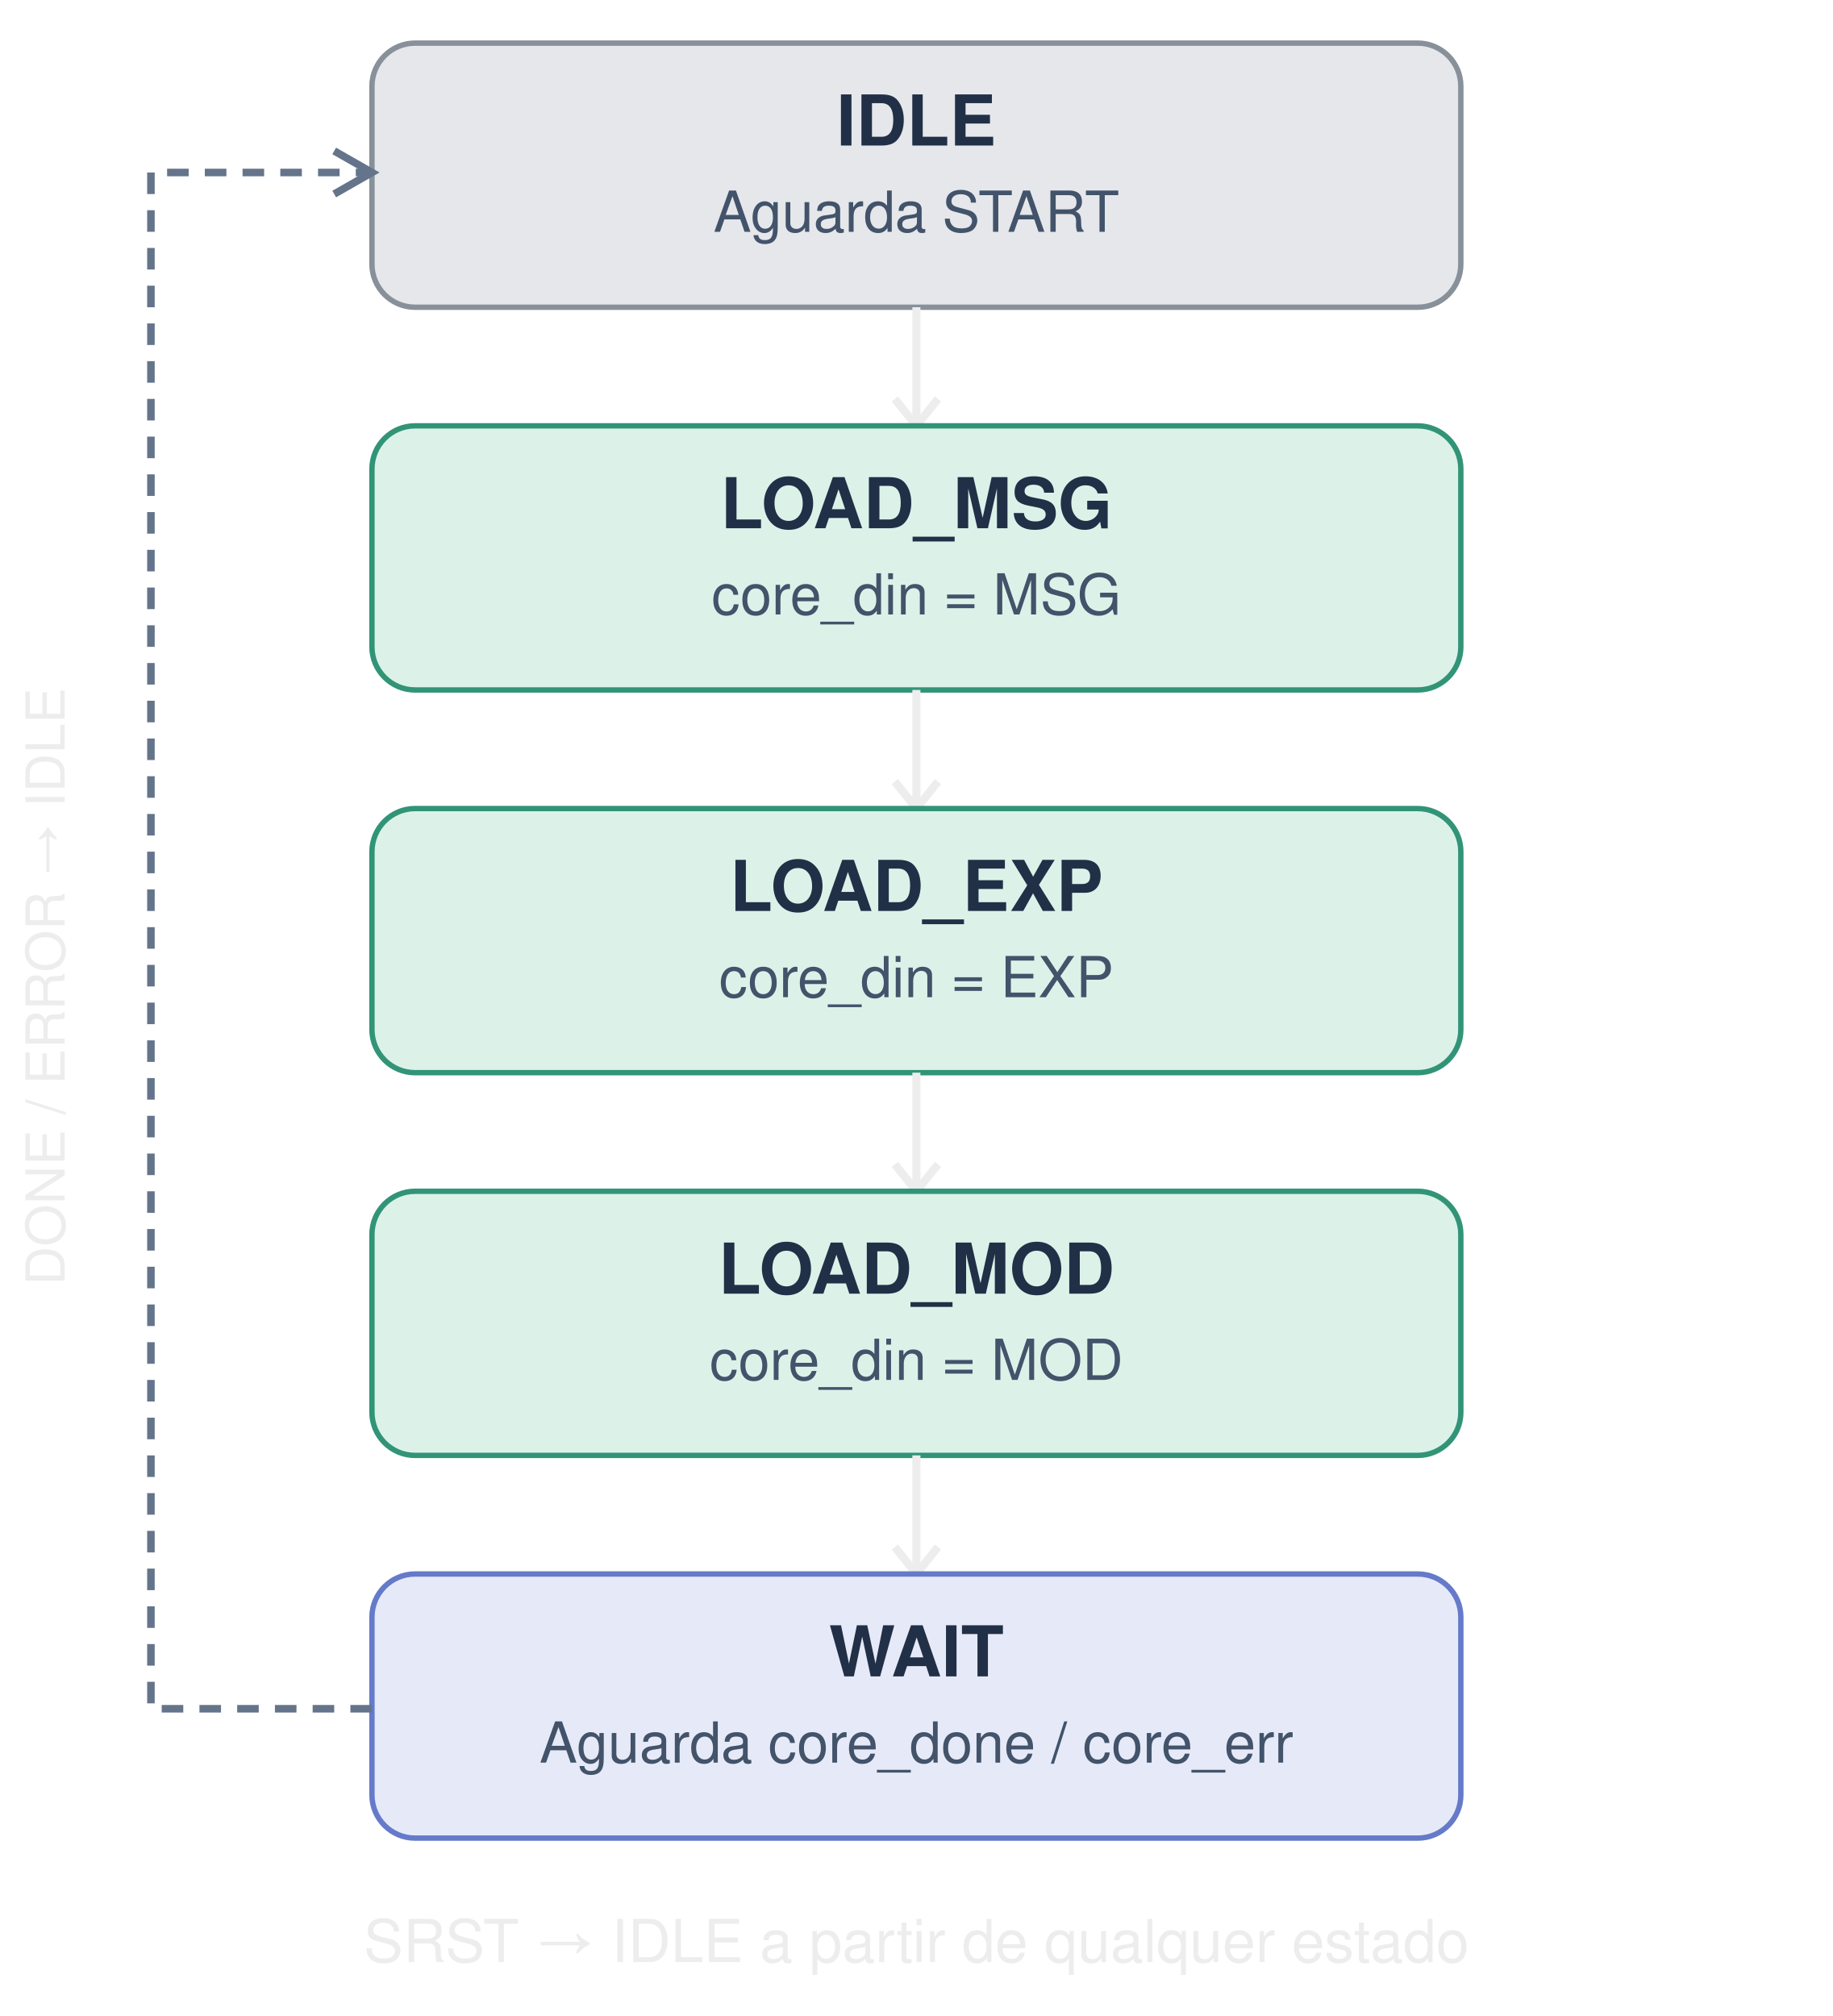
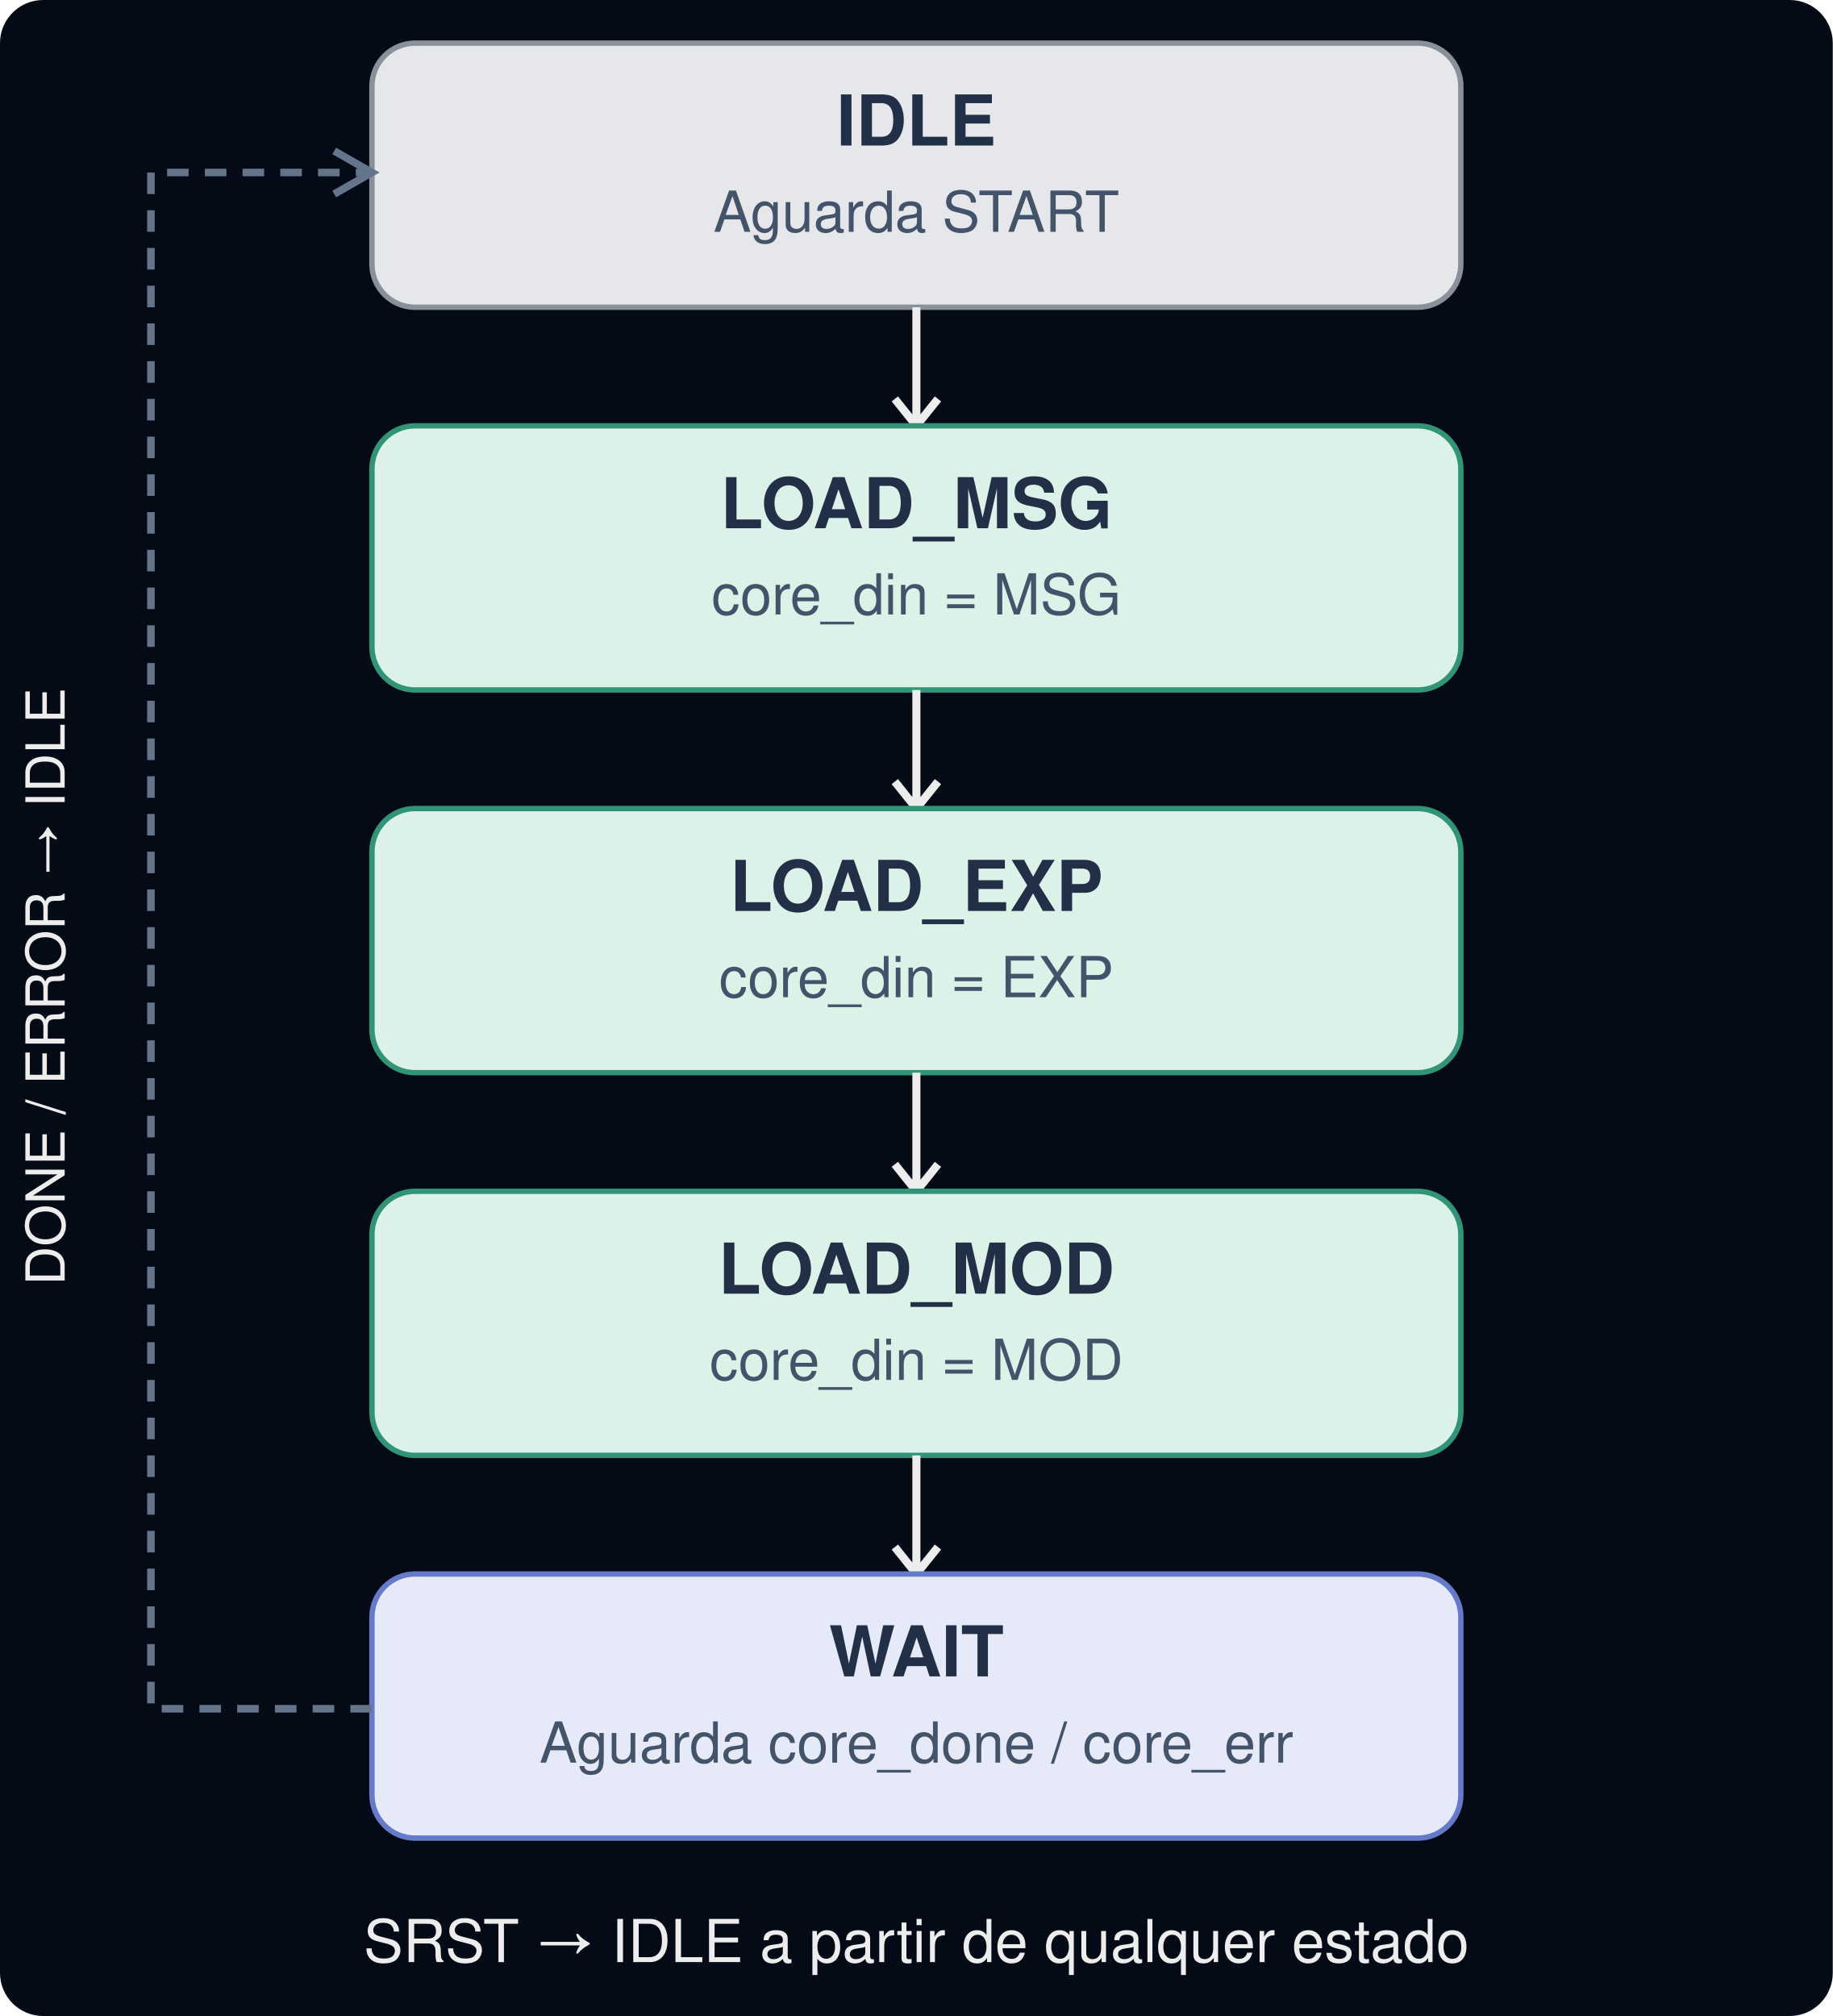
<svg xmlns="http://www.w3.org/2000/svg" font-family="-apple-system-body, ui-sans-serif, -apple-system, system-ui, &quot;Segoe UI&quot;, Helvetica, &quot;Apple Color Emoji&quot;, Arial, sans-serif, &quot;Segoe UI Emoji&quot;, &quot;Segoe UI Symbol&quot;" font-weight="400" data-d-component="svg" fill="currentColor" style="color:rgb(237, 237, 237)" viewBox="0 0 340 374" width="100%">
+   <rect data-background="project" x="0" y="0" width="340" height="374" rx="8" fill="#050b16" />
  <rect x="69" y="8" width="202" height="49" rx="8" fill="#e5e7eb" stroke="#88909a" />
  <text x="170" y="27" font-size="13" font-weight="600" text-anchor="middle" fill="#213047">IDLE</text>
  <text x="170" y="43" font-size="10.5" text-anchor="middle" fill="#42536a">Aguarda START</text>
  <path d="M170 57 v22 m-4 -5 l4 5 l4 -5" fill="none" stroke="currentColor" stroke-width="1.5" />
  <rect x="69" y="79" width="202" height="49" rx="8" fill="#dcf2e9" stroke="#329477" />
  <text x="170" y="98" font-size="13" font-weight="600" text-anchor="middle" fill="#213047">LOAD_MSG</text>
  <text x="170" y="114" font-size="10.5" text-anchor="middle" fill="#42536a">core_din = MSG</text>
  <path d="M170 128 v22 m-4 -5 l4 5 l4 -5" fill="none" stroke="currentColor" stroke-width="1.5" />
  <rect x="69" y="150" width="202" height="49" rx="8" fill="#dcf2e9" stroke="#329477" />
  <text x="170" y="169" font-size="13" font-weight="600" text-anchor="middle" fill="#213047">LOAD_EXP</text>
  <text x="170" y="185" font-size="10.5" text-anchor="middle" fill="#42536a">core_din = EXP</text>
  <path d="M170 199 v22 m-4 -5 l4 5 l4 -5" fill="none" stroke="currentColor" stroke-width="1.5" />
  <rect x="69" y="221" width="202" height="49" rx="8" fill="#dcf2e9" stroke="#329477" />
  <text x="170" y="240" font-size="13" font-weight="600" text-anchor="middle" fill="#213047">LOAD_MOD</text>
  <text x="170" y="256" font-size="10.5" text-anchor="middle" fill="#42536a">core_din = MOD</text>
  <path d="M170 270 v22 m-4 -5 l4 5 l4 -5" fill="none" stroke="currentColor" stroke-width="1.5" />
  <rect x="69" y="292" width="202" height="49" rx="8" fill="#e6eaf8" stroke="#667aca" />
  <text x="170" y="311" font-size="13" font-weight="600" text-anchor="middle" fill="#213047">WAIT</text>
  <text x="170" y="327" font-size="10.5" text-anchor="middle" fill="#42536a">Aguarda core_done / core_err</text>
  <path d="M69 317 H28 V32 H69" fill="none" stroke="#64748b" stroke-width="1.4" stroke-dasharray="4 3" />
  <path d="M62 28 L69 32 L62 36" fill="none" stroke="#64748b" stroke-width="1.4" />
  <text x="12" y="183" font-size="10" fill="currentColor" transform="rotate(-90 12 183)" text-anchor="middle">DONE / ERROR → IDLE</text>
  <text x="170" y="364" font-size="11" text-anchor="middle" fill="currentColor">SRST → IDLE a partir de qualquer estado</text>
</svg>
